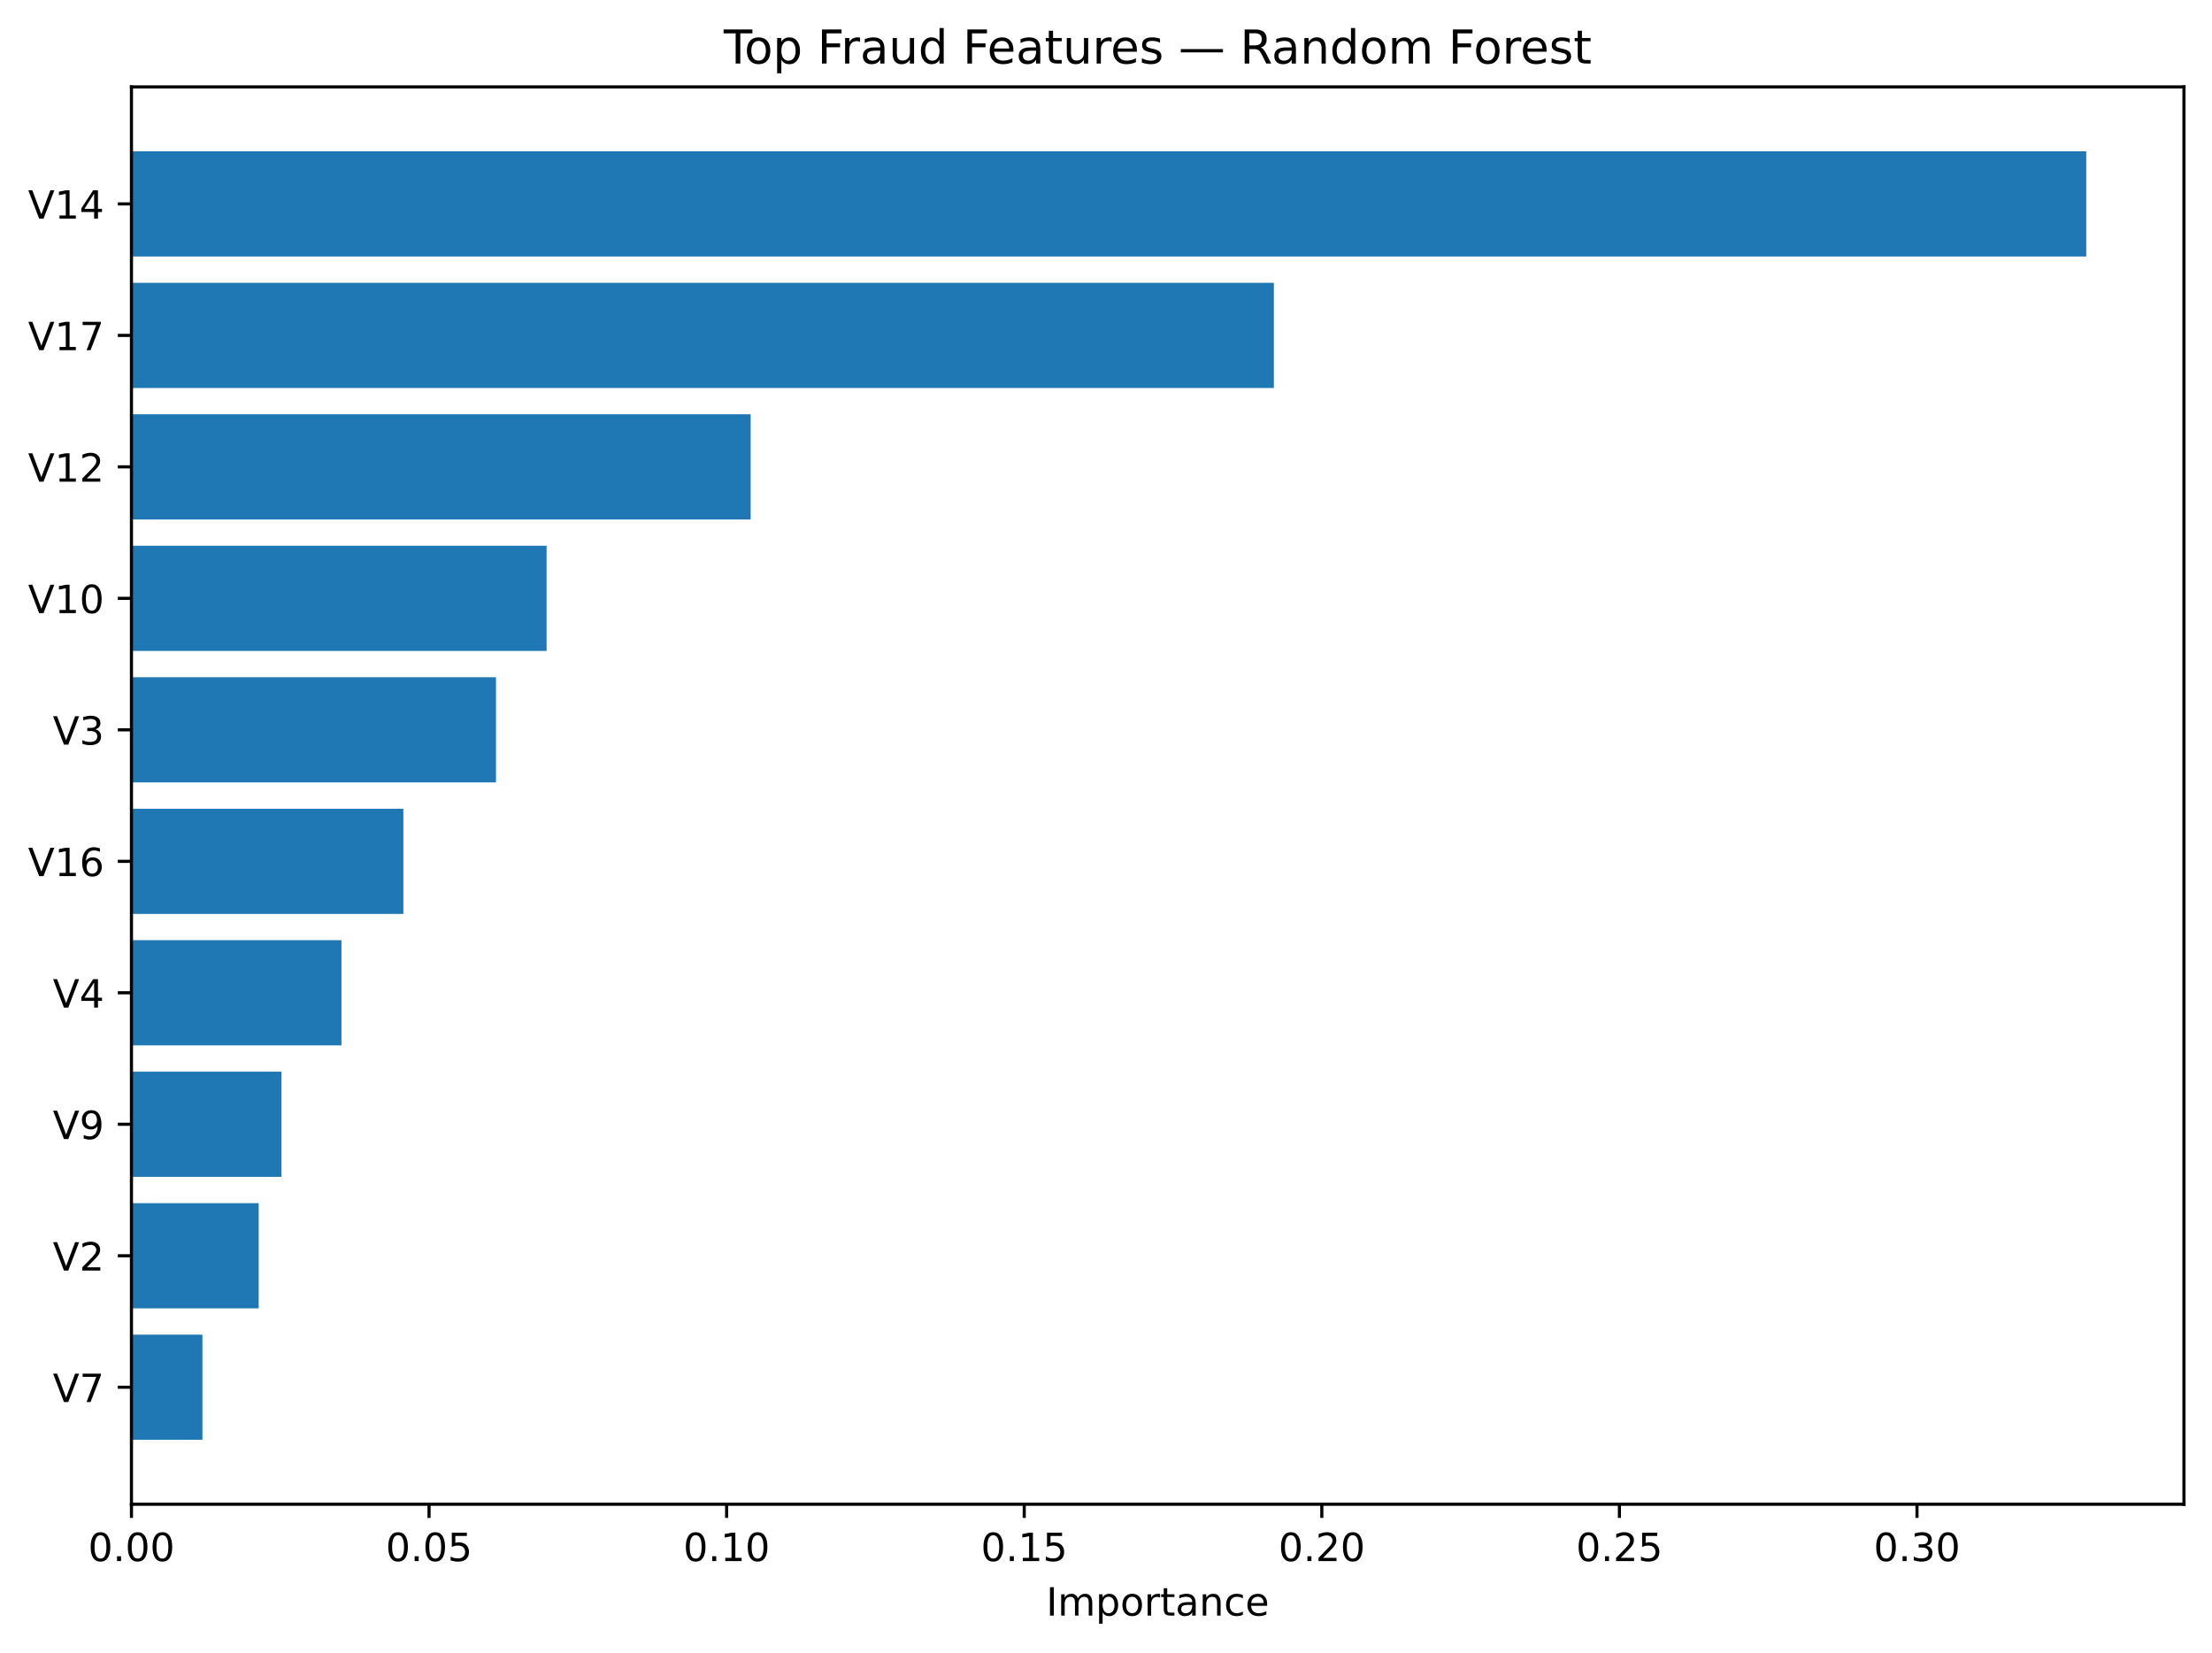
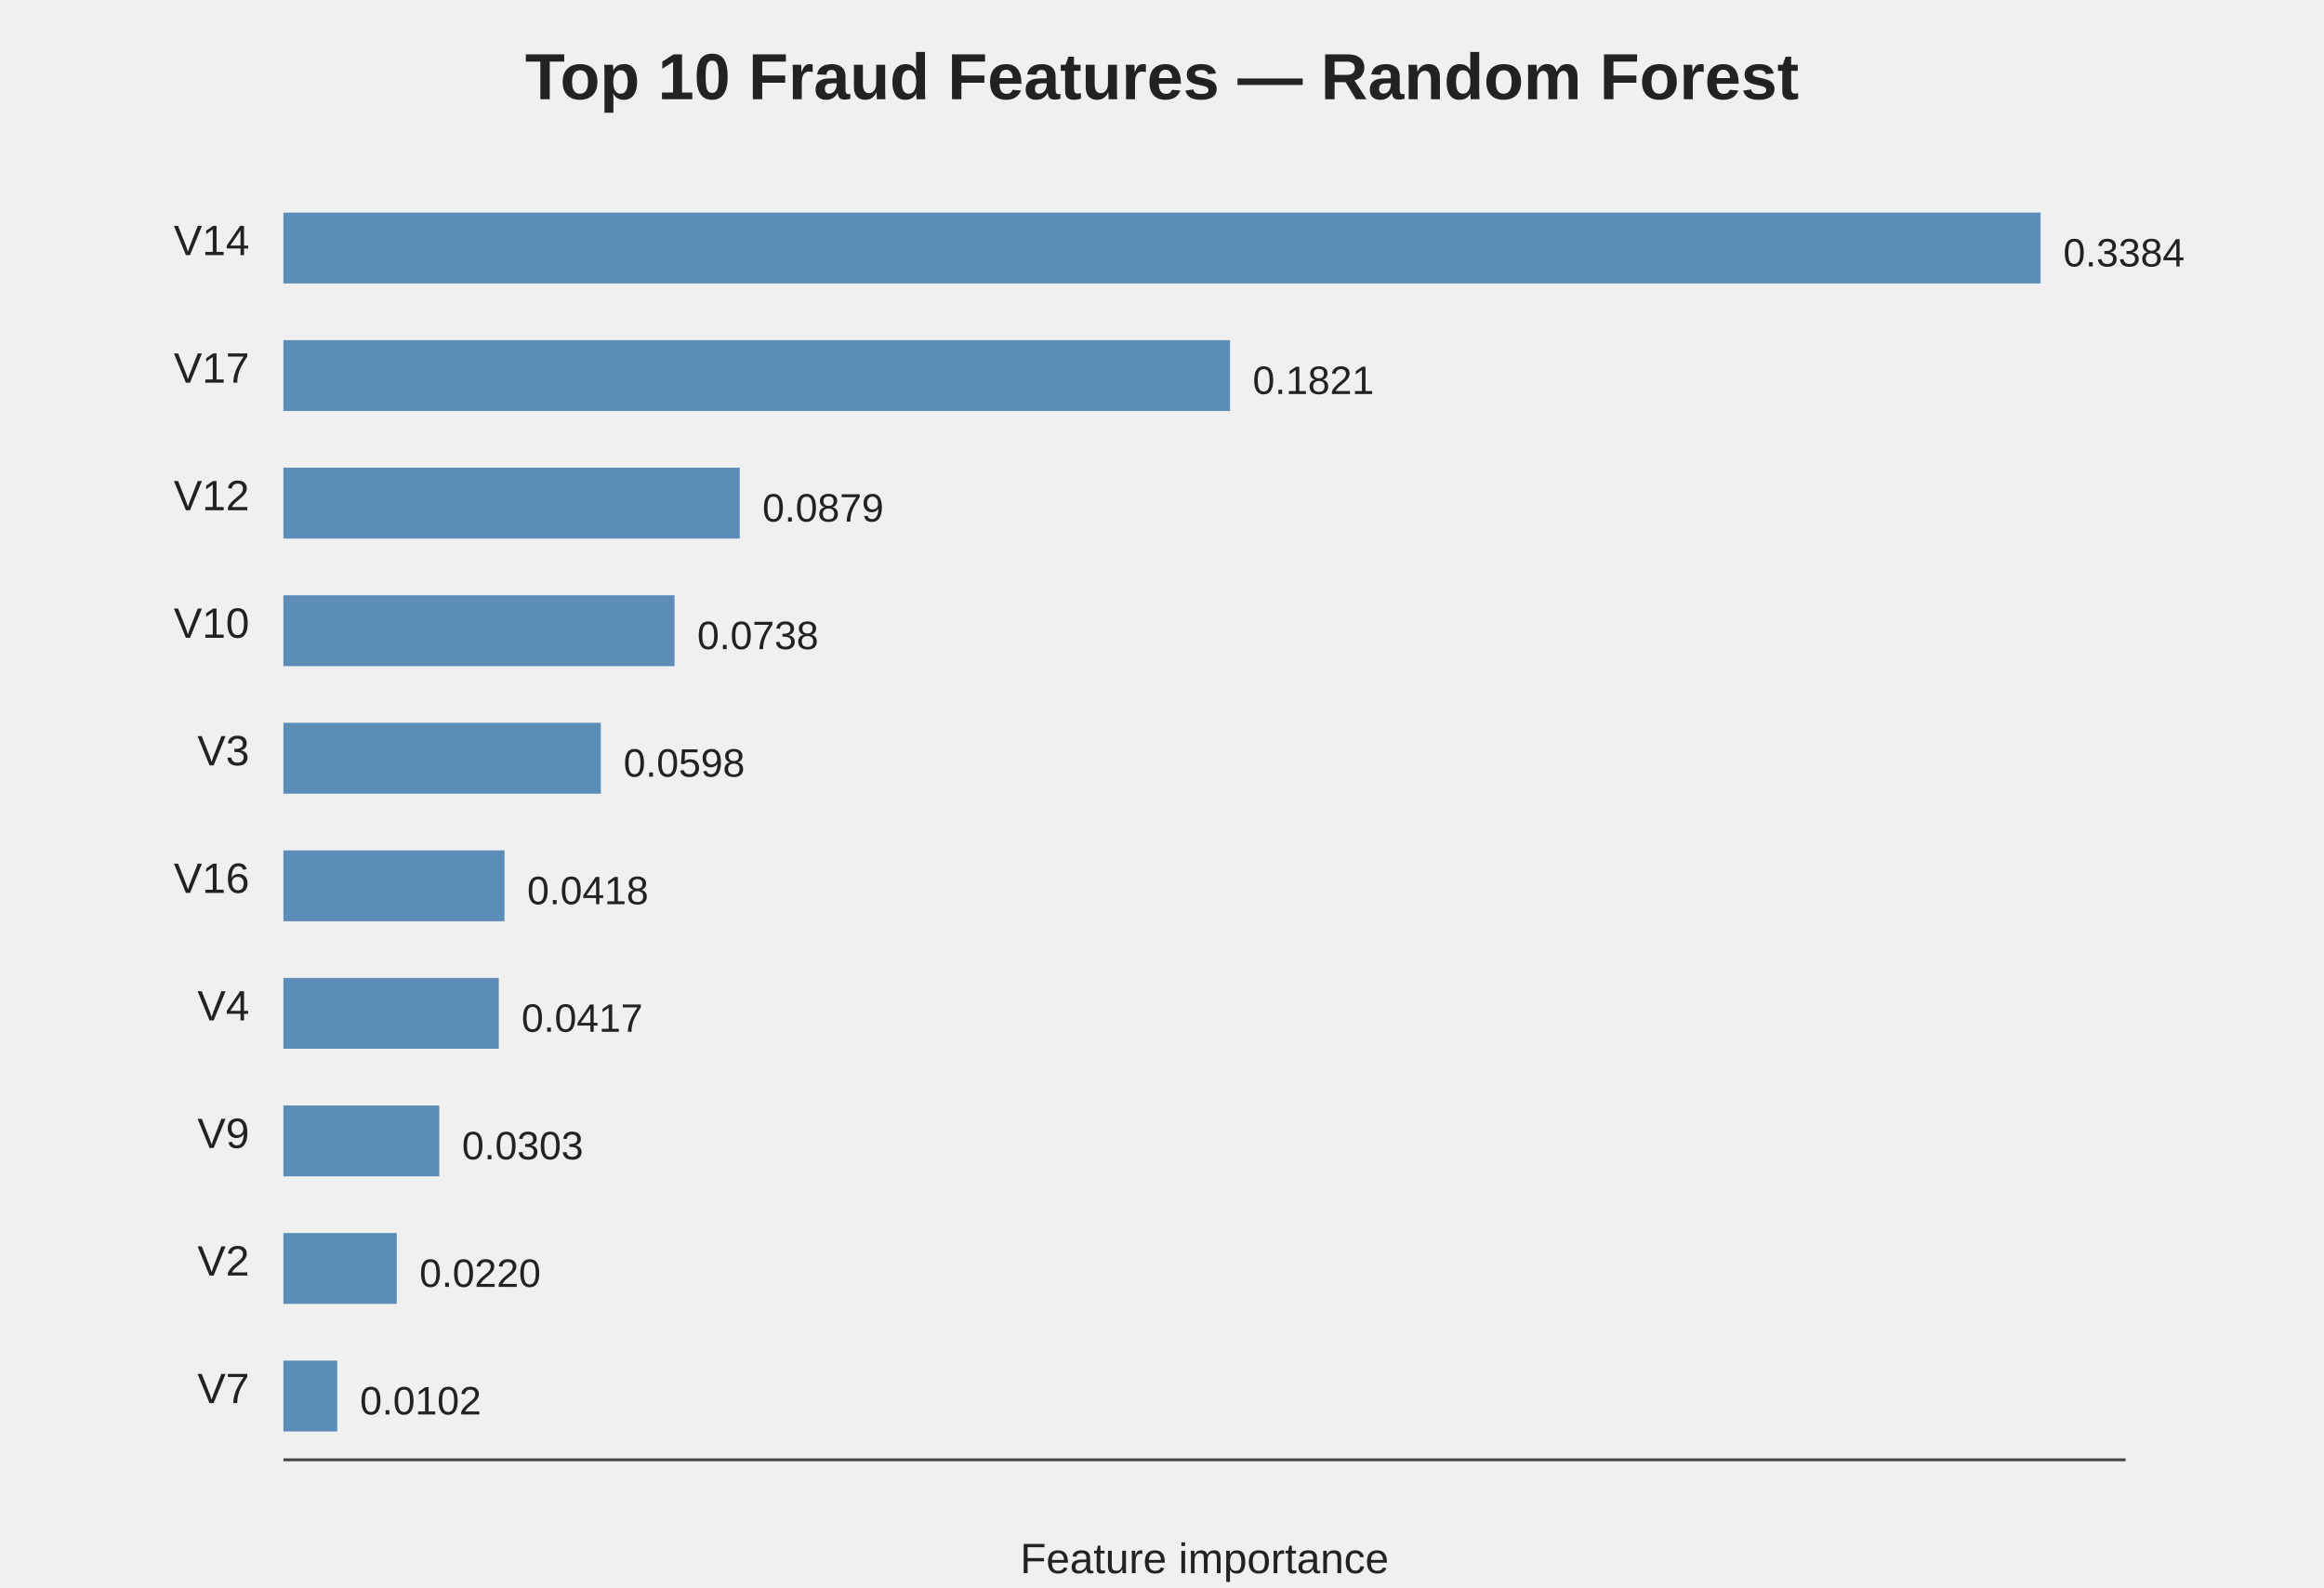
- <svg xmlns="http://www.w3.org/2000/svg" xmlns:xlink="http://www.w3.org/1999/xlink" width="568.206pt" height="424.558pt" viewBox="0 0 568.206 424.558" version="1.1">
-   <defs>
-     <style type="text/css">*{stroke-linejoin: round; stroke-linecap: butt}</style>
-   </defs>
-   <g id="figure_1">
-     <g id="patch_1">
-       <path d="M 0 424.558  L 568.206 424.558  L 568.206 0  L 0 0  z " style="fill: #ffffff" />
+ <svg xmlns="http://www.w3.org/2000/svg" width="820" height="560" viewBox="0 0 820 560">
+   <style>text{font-family:Arial,sans-serif;fill:#222}.t{font-size:23px;font-weight:bold}.l{font-size:15px}.v{font-size:14px}</style>
+   <text x="410" y="35" text-anchor="middle" class="t">Top 10 Fraud Features — Random Forest</text>
+   <g transform="translate(100,65)">
+     <line x1="0" y1="450" x2="650" y2="450" stroke="#444" />
+     <g class="l">
+       <text x="-12" y="25" text-anchor="end">V14</text>
+       <text x="-12" y="70" text-anchor="end">V17</text>
+       <text x="-12" y="115" text-anchor="end">V12</text>
+       <text x="-12" y="160" text-anchor="end">V10</text>
+       <text x="-12" y="205" text-anchor="end">V3</text>
+       <text x="-12" y="250" text-anchor="end">V16</text>
+       <text x="-12" y="295" text-anchor="end">V4</text>
+       <text x="-12" y="340" text-anchor="end">V9</text>
+       <text x="-12" y="385" text-anchor="end">V2</text>
+       <text x="-12" y="430" text-anchor="end">V7</text>
    </g>
-     <g id="axes_1">
-       <g id="patch_2">
-         <path d="M 33.766 386.358  L 561.006 386.358  L 561.006 22.318  L 33.766 22.318  z " style="fill: #ffffff" />
-       </g>
-       <g id="patch_3">
-         <path d="M 33.766 369.811  L 52.002 369.811  L 52.002 342.795  L 33.766 342.795  z " clip-path="url(#p1cf2834787)" style="fill: #1f77b4" />
-       </g>
-       <g id="patch_4">
-         <path d="M 33.766 336.041  L 66.449 336.041  L 66.449 309.025  L 33.766 309.025  z " clip-path="url(#p1cf2834787)" style="fill: #1f77b4" />
-       </g>
-       <g id="patch_5">
-         <path d="M 33.766 302.271  L 72.302 302.271  L 72.302 275.255  L 33.766 275.255  z " clip-path="url(#p1cf2834787)" style="fill: #1f77b4" />
-       </g>
-       <g id="patch_6">
-         <path d="M 33.766 268.501  L 87.715 268.501  L 87.715 241.485  L 33.766 241.485  z " clip-path="url(#p1cf2834787)" style="fill: #1f77b4" />
-       </g>
-       <g id="patch_7">
-         <path d="M 33.766 234.731  L 103.613 234.731  L 103.613 207.715  L 33.766 207.715  z " clip-path="url(#p1cf2834787)" style="fill: #1f77b4" />
-       </g>
-       <g id="patch_8">
-         <path d="M 33.766 200.961  L 127.406 200.961  L 127.406 173.945  L 33.766 173.945  z " clip-path="url(#p1cf2834787)" style="fill: #1f77b4" />
-       </g>
-       <g id="patch_9">
-         <path d="M 33.766 167.191  L 140.41 167.191  L 140.41 140.175  L 33.766 140.175  z " clip-path="url(#p1cf2834787)" style="fill: #1f77b4" />
-       </g>
-       <g id="patch_10">
-         <path d="M 33.766 133.421  L 192.825 133.421  L 192.825 106.405  L 33.766 106.405  z " clip-path="url(#p1cf2834787)" style="fill: #1f77b4" />
-       </g>
-       <g id="patch_11">
-         <path d="M 33.766 99.651  L 327.226 99.651  L 327.226 72.635  L 33.766 72.635  z " clip-path="url(#p1cf2834787)" style="fill: #1f77b4" />
-       </g>
-       <g id="patch_12">
-         <path d="M 33.766 65.881  L 535.899 65.881  L 535.899 38.865  L 33.766 38.865  z " clip-path="url(#p1cf2834787)" style="fill: #1f77b4" />
-       </g>
-       <g id="matplotlib.axis_1">
-         <g id="xtick_1">
-           <g id="line2d_1">
-             <defs>
-               <path id="mf5e54e969f" d="M 0 0  L 0 3.5  " style="stroke: #000000; stroke-width: 0.8" />
-             </defs>
-             <g>
-               <use xlink:href="#mf5e54e969f" x="33.766" y="386.358" style="stroke: #000000; stroke-width: 0.8" />
-             </g>
-           </g>
-           <g id="text_1">
-             <g transform="translate(22.63281 400.9558) scale(0.1 -0.1)">
-               <defs>
-                 <path id="DejaVuSans-13" d="M 2034 4250  Q 1547 4250 1301 3770  Q 1056 3291 1056 2328  Q 1056 1369 1301 889  Q 1547 409 2034 409  Q 2525 409 2770 889  Q 3016 1369 3016 2328  Q 3016 3291 2770 3770  Q 2525 4250 2034 4250  z M 2034 4750  Q 2819 4750 3233 4129  Q 3647 3509 3647 2328  Q 3647 1150 3233 529  Q 2819 -91 2034 -91  Q 1250 -91 836 529  Q 422 1150 422 2328  Q 422 3509 836 4129  Q 1250 4750 2034 4750  z " transform="scale(0.015625)" />
-                 <path id="DejaVuSans-11" d="M 684 794  L 1344 794  L 1344 0  L 684 0  L 684 794  z " transform="scale(0.015625)" />
-               </defs>
-               <use xlink:href="#DejaVuSans-13" />
-               <use xlink:href="#DejaVuSans-11" transform="translate(63.625 0)" />
-               <use xlink:href="#DejaVuSans-13" transform="translate(95.40625 0)" />
-               <use xlink:href="#DejaVuSans-13" transform="translate(159.0312 0)" />
-             </g>
-           </g>
-         </g>
-         <g id="xtick_2">
-           <g id="line2d_2">
-             <g>
-               <use xlink:href="#mf5e54e969f" x="110.209" y="386.358" style="stroke: #000000; stroke-width: 0.8" />
-             </g>
-           </g>
-           <g id="text_2">
-             <g transform="translate(99.07661 400.9558) scale(0.1 -0.1)">
-               <defs>
-                 <path id="DejaVuSans-18" d="M 691 4666  L 3169 4666  L 3169 4134  L 1269 4134  L 1269 2991  Q 1406 3038 1543 3061  Q 1681 3084 1819 3084  Q 2600 3084 3056 2656  Q 3513 2228 3513 1497  Q 3513 744 3044 326  Q 2575 -91 1722 -91  Q 1428 -91 1123 -41  Q 819 9 494 109  L 494 744  Q 775 591 1075 516  Q 1375 441 1709 441  Q 2250 441 2565 725  Q 2881 1009 2881 1497  Q 2881 1984 2565 2268  Q 2250 2553 1709 2553  Q 1456 2553 1204 2497  Q 953 2441 691 2322  L 691 4666  z " transform="scale(0.015625)" />
-               </defs>
-               <use xlink:href="#DejaVuSans-13" />
-               <use xlink:href="#DejaVuSans-11" transform="translate(63.625 0)" />
-               <use xlink:href="#DejaVuSans-13" transform="translate(95.40625 0)" />
-               <use xlink:href="#DejaVuSans-18" transform="translate(159.0312 0)" />
-             </g>
-           </g>
-         </g>
-         <g id="xtick_3">
-           <g id="line2d_3">
-             <g>
-               <use xlink:href="#mf5e54e969f" x="186.653" y="386.358" style="stroke: #000000; stroke-width: 0.8" />
-             </g>
-           </g>
-           <g id="text_3">
-             <g transform="translate(175.5204 400.9558) scale(0.1 -0.1)">
-               <defs>
-                 <path id="DejaVuSans-14" d="M 794 531  L 1825 531  L 1825 4091  L 703 3866  L 703 4441  L 1819 4666  L 2450 4666  L 2450 531  L 3481 531  L 3481 0  L 794 0  L 794 531  z " transform="scale(0.015625)" />
-               </defs>
-               <use xlink:href="#DejaVuSans-13" />
-               <use xlink:href="#DejaVuSans-11" transform="translate(63.625 0)" />
-               <use xlink:href="#DejaVuSans-14" transform="translate(95.40625 0)" />
-               <use xlink:href="#DejaVuSans-13" transform="translate(159.0312 0)" />
-             </g>
-           </g>
-         </g>
-         <g id="xtick_4">
-           <g id="line2d_4">
-             <g>
-               <use xlink:href="#mf5e54e969f" x="263.097" y="386.358" style="stroke: #000000; stroke-width: 0.8" />
-             </g>
-           </g>
-           <g id="text_4">
-             <g transform="translate(251.9642 400.9558) scale(0.1 -0.1)">
-               <use xlink:href="#DejaVuSans-13" />
-               <use xlink:href="#DejaVuSans-11" transform="translate(63.625 0)" />
-               <use xlink:href="#DejaVuSans-14" transform="translate(95.40625 0)" />
-               <use xlink:href="#DejaVuSans-18" transform="translate(159.0312 0)" />
-             </g>
-           </g>
-         </g>
-         <g id="xtick_5">
-           <g id="line2d_5">
-             <g>
-               <use xlink:href="#mf5e54e969f" x="339.541" y="386.358" style="stroke: #000000; stroke-width: 0.8" />
-             </g>
-           </g>
-           <g id="text_5">
-             <g transform="translate(328.408 400.9558) scale(0.1 -0.1)">
-               <defs>
-                 <path id="DejaVuSans-15" d="M 1228 531  L 3431 531  L 3431 0  L 469 0  L 469 531  Q 828 903 1448 1529  Q 2069 2156 2228 2338  Q 2531 2678 2651 2914  Q 2772 3150 2772 3378  Q 2772 3750 2511 3984  Q 2250 4219 1831 4219  Q 1534 4219 1204 4116  Q 875 4013 500 3803  L 500 4441  Q 881 4594 1212 4672  Q 1544 4750 1819 4750  Q 2544 4750 2975 4387  Q 3406 4025 3406 3419  Q 3406 3131 3298 2873  Q 3191 2616 2906 2266  Q 2828 2175 2409 1742  Q 1991 1309 1228 531  z " transform="scale(0.015625)" />
-               </defs>
-               <use xlink:href="#DejaVuSans-13" />
-               <use xlink:href="#DejaVuSans-11" transform="translate(63.625 0)" />
-               <use xlink:href="#DejaVuSans-15" transform="translate(95.40625 0)" />
-               <use xlink:href="#DejaVuSans-13" transform="translate(159.0312 0)" />
-             </g>
-           </g>
-         </g>
-         <g id="xtick_6">
-           <g id="line2d_6">
-             <g>
-               <use xlink:href="#mf5e54e969f" x="415.985" y="386.358" style="stroke: #000000; stroke-width: 0.8" />
-             </g>
-           </g>
-           <g id="text_6">
-             <g transform="translate(404.8518 400.9558) scale(0.1 -0.1)">
-               <use xlink:href="#DejaVuSans-13" />
-               <use xlink:href="#DejaVuSans-11" transform="translate(63.625 0)" />
-               <use xlink:href="#DejaVuSans-15" transform="translate(95.40625 0)" />
-               <use xlink:href="#DejaVuSans-18" transform="translate(159.0312 0)" />
-             </g>
-           </g>
-         </g>
-         <g id="xtick_7">
-           <g id="line2d_7">
-             <g>
-               <use xlink:href="#mf5e54e969f" x="492.428" y="386.358" style="stroke: #000000; stroke-width: 0.8" />
-             </g>
-           </g>
-           <g id="text_7">
-             <g transform="translate(481.2956 400.9558) scale(0.1 -0.1)">
-               <defs>
-                 <path id="DejaVuSans-16" d="M 2597 2516  Q 3050 2419 3304 2112  Q 3559 1806 3559 1356  Q 3559 666 3084 287  Q 2609 -91 1734 -91  Q 1441 -91 1130 -33  Q 819 25 488 141  L 488 750  Q 750 597 1062 519  Q 1375 441 1716 441  Q 2309 441 2620 675  Q 2931 909 2931 1356  Q 2931 1769 2642 2001  Q 2353 2234 1838 2234  L 1294 2234  L 1294 2753  L 1863 2753  Q 2328 2753 2575 2939  Q 2822 3125 2822 3475  Q 2822 3834 2567 4026  Q 2313 4219 1838 4219  Q 1578 4219 1281 4162  Q 984 4106 628 3988  L 628 4550  Q 988 4650 1302 4700  Q 1616 4750 1894 4750  Q 2613 4750 3031 4423  Q 3450 4097 3450 3541  Q 3450 3153 3228 2886  Q 3006 2619 2597 2516  z " transform="scale(0.015625)" />
-               </defs>
-               <use xlink:href="#DejaVuSans-13" />
-               <use xlink:href="#DejaVuSans-11" transform="translate(63.625 0)" />
-               <use xlink:href="#DejaVuSans-16" transform="translate(95.40625 0)" />
-               <use xlink:href="#DejaVuSans-13" transform="translate(159.0312 0)" />
-             </g>
-           </g>
-         </g>
-         <g id="text_8">
-           <g transform="translate(268.7325 414.9558) scale(0.1 -0.1)">
-             <defs>
-               <path id="DejaVuSans-2c" d="M 628 4666  L 1259 4666  L 1259 0  L 628 0  L 628 4666  z " transform="scale(0.015625)" />
-               <path id="DejaVuSans-50" d="M 3328 2828  Q 3544 3216 3844 3400  Q 4144 3584 4550 3584  Q 5097 3584 5394 3201  Q 5691 2819 5691 2113  L 5691 0  L 5113 0  L 5113 2094  Q 5113 2597 4934 2840  Q 4756 3084 4391 3084  Q 3944 3084 3684 2787  Q 3425 2491 3425 1978  L 3425 0  L 2847 0  L 2847 2094  Q 2847 2600 2669 2842  Q 2491 3084 2119 3084  Q 1678 3084 1418 2786  Q 1159 2488 1159 1978  L 1159 0  L 581 0  L 581 3500  L 1159 3500  L 1159 2956  Q 1356 3278 1631 3431  Q 1906 3584 2284 3584  Q 2666 3584 2933 3390  Q 3200 3197 3328 2828  z " transform="scale(0.015625)" />
-               <path id="DejaVuSans-53" d="M 1159 525  L 1159 -1331  L 581 -1331  L 581 3500  L 1159 3500  L 1159 2969  Q 1341 3281 1617 3432  Q 1894 3584 2278 3584  Q 2916 3584 3314 3078  Q 3713 2572 3713 1747  Q 3713 922 3314 415  Q 2916 -91 2278 -91  Q 1894 -91 1617 61  Q 1341 213 1159 525  z M 3116 1747  Q 3116 2381 2855 2742  Q 2594 3103 2138 3103  Q 1681 3103 1420 2742  Q 1159 2381 1159 1747  Q 1159 1113 1420 752  Q 1681 391 2138 391  Q 2594 391 2855 752  Q 3116 1113 3116 1747  z " transform="scale(0.015625)" />
-               <path id="DejaVuSans-52" d="M 1959 3097  Q 1497 3097 1228 2736  Q 959 2375 959 1747  Q 959 1119 1226 758  Q 1494 397 1959 397  Q 2419 397 2687 759  Q 2956 1122 2956 1747  Q 2956 2369 2687 2733  Q 2419 3097 1959 3097  z M 1959 3584  Q 2709 3584 3137 3096  Q 3566 2609 3566 1747  Q 3566 888 3137 398  Q 2709 -91 1959 -91  Q 1206 -91 779 398  Q 353 888 353 1747  Q 353 2609 779 3096  Q 1206 3584 1959 3584  z " transform="scale(0.015625)" />
-               <path id="DejaVuSans-55" d="M 2631 2963  Q 2534 3019 2420 3045  Q 2306 3072 2169 3072  Q 1681 3072 1420 2755  Q 1159 2438 1159 1844  L 1159 0  L 581 0  L 581 3500  L 1159 3500  L 1159 2956  Q 1341 3275 1631 3429  Q 1922 3584 2338 3584  Q 2397 3584 2469 3576  Q 2541 3569 2628 3553  L 2631 2963  z " transform="scale(0.015625)" />
-               <path id="DejaVuSans-57" d="M 1172 4494  L 1172 3500  L 2356 3500  L 2356 3053  L 1172 3053  L 1172 1153  Q 1172 725 1289 603  Q 1406 481 1766 481  L 2356 481  L 2356 0  L 1766 0  Q 1100 0 847 248  Q 594 497 594 1153  L 594 3053  L 172 3053  L 172 3500  L 594 3500  L 594 4494  L 1172 4494  z " transform="scale(0.015625)" />
-               <path id="DejaVuSans-44" d="M 2194 1759  Q 1497 1759 1228 1600  Q 959 1441 959 1056  Q 959 750 1161 570  Q 1363 391 1709 391  Q 2188 391 2477 730  Q 2766 1069 2766 1631  L 2766 1759  L 2194 1759  z M 3341 1997  L 3341 0  L 2766 0  L 2766 531  Q 2569 213 2275 61  Q 1981 -91 1556 -91  Q 1019 -91 701 211  Q 384 513 384 1019  Q 384 1609 779 1909  Q 1175 2209 1959 2209  L 2766 2209  L 2766 2266  Q 2766 2663 2505 2880  Q 2244 3097 1772 3097  Q 1472 3097 1187 3025  Q 903 2953 641 2809  L 641 3341  Q 956 3463 1253 3523  Q 1550 3584 1831 3584  Q 2591 3584 2966 3190  Q 3341 2797 3341 1997  z " transform="scale(0.015625)" />
-               <path id="DejaVuSans-51" d="M 3513 2113  L 3513 0  L 2938 0  L 2938 2094  Q 2938 2591 2744 2837  Q 2550 3084 2163 3084  Q 1697 3084 1428 2787  Q 1159 2491 1159 1978  L 1159 0  L 581 0  L 581 3500  L 1159 3500  L 1159 2956  Q 1366 3272 1645 3428  Q 1925 3584 2291 3584  Q 2894 3584 3203 3211  Q 3513 2838 3513 2113  z " transform="scale(0.015625)" />
-               <path id="DejaVuSans-46" d="M 3122 3366  L 3122 2828  Q 2878 2963 2633 3030  Q 2388 3097 2138 3097  Q 1578 3097 1268 2742  Q 959 2388 959 1747  Q 959 1106 1268 751  Q 1578 397 2138 397  Q 2388 397 2633 464  Q 2878 531 3122 666  L 3122 134  Q 2881 22 2623 -34  Q 2366 -91 2075 -91  Q 1284 -91 818 406  Q 353 903 353 1747  Q 353 2603 823 3093  Q 1294 3584 2113 3584  Q 2378 3584 2631 3529  Q 2884 3475 3122 3366  z " transform="scale(0.015625)" />
-               <path id="DejaVuSans-48" d="M 3597 1894  L 3597 1613  L 953 1613  Q 991 1019 1311 708  Q 1631 397 2203 397  Q 2534 397 2845 478  Q 3156 559 3463 722  L 3463 178  Q 3153 47 2828 -22  Q 2503 -91 2169 -91  Q 1331 -91 842 396  Q 353 884 353 1716  Q 353 2575 817 3079  Q 1281 3584 2069 3584  Q 2775 3584 3186 3129  Q 3597 2675 3597 1894  z M 3022 2063  Q 3016 2534 2758 2815  Q 2500 3097 2075 3097  Q 1594 3097 1305 2825  Q 1016 2553 972 2059  L 3022 2063  z " transform="scale(0.015625)" />
-             </defs>
-             <use xlink:href="#DejaVuSans-2c" />
-             <use xlink:href="#DejaVuSans-50" transform="translate(29.5 0)" />
-             <use xlink:href="#DejaVuSans-53" transform="translate(126.9062 0)" />
-             <use xlink:href="#DejaVuSans-52" transform="translate(190.3906 0)" />
-             <use xlink:href="#DejaVuSans-55" transform="translate(251.5781 0)" />
-             <use xlink:href="#DejaVuSans-57" transform="translate(292.6875 0)" />
-             <use xlink:href="#DejaVuSans-44" transform="translate(331.8906 0)" />
-             <use xlink:href="#DejaVuSans-51" transform="translate(393.1719 0)" />
-             <use xlink:href="#DejaVuSans-46" transform="translate(456.5469 0)" />
-             <use xlink:href="#DejaVuSans-48" transform="translate(511.5312 0)" />
-           </g>
-         </g>
-       </g>
-       <g id="matplotlib.axis_2">
-         <g id="ytick_1">
-           <g id="line2d_8">
-             <defs>
-               <path id="m128b8ded53" d="M 0 0  L -3.5 0  " style="stroke: #000000; stroke-width: 0.8" />
-             </defs>
-             <g>
-               <use xlink:href="#m128b8ded53" x="33.766" y="356.303" style="stroke: #000000; stroke-width: 0.8" />
-             </g>
-           </g>
-           <g id="text_9">
-             <g transform="translate(13.5625 360.1017) scale(0.1 -0.1)">
-               <defs>
-                 <path id="DejaVuSans-39" d="M 1831 0  L 50 4666  L 709 4666  L 2188 738  L 3669 4666  L 4325 4666  L 2547 0  L 1831 0  z " transform="scale(0.015625)" />
-                 <path id="DejaVuSans-1a" d="M 525 4666  L 3525 4666  L 3525 4397  L 1831 0  L 1172 0  L 2766 4134  L 525 4134  L 525 4666  z " transform="scale(0.015625)" />
-               </defs>
-               <use xlink:href="#DejaVuSans-39" />
-               <use xlink:href="#DejaVuSans-1a" transform="translate(68.40625 0)" />
-             </g>
-           </g>
-         </g>
-         <g id="ytick_2">
-           <g id="line2d_9">
-             <g>
-               <use xlink:href="#m128b8ded53" x="33.766" y="322.533" style="stroke: #000000; stroke-width: 0.8" />
-             </g>
-           </g>
-           <g id="text_10">
-             <g transform="translate(13.5625 326.3318) scale(0.1 -0.1)">
-               <use xlink:href="#DejaVuSans-39" />
-               <use xlink:href="#DejaVuSans-15" transform="translate(68.40625 0)" />
-             </g>
-           </g>
-         </g>
-         <g id="ytick_3">
-           <g id="line2d_10">
-             <g>
-               <use xlink:href="#m128b8ded53" x="33.766" y="288.763" style="stroke: #000000; stroke-width: 0.8" />
-             </g>
-           </g>
-           <g id="text_11">
-             <g transform="translate(13.5625 292.5618) scale(0.1 -0.1)">
-               <defs>
-                 <path id="DejaVuSans-1c" d="M 703 97  L 703 672  Q 941 559 1184 500  Q 1428 441 1663 441  Q 2288 441 2617 861  Q 2947 1281 2994 2138  Q 2813 1869 2534 1725  Q 2256 1581 1919 1581  Q 1219 1581 811 2004  Q 403 2428 403 3163  Q 403 3881 828 4315  Q 1253 4750 1959 4750  Q 2769 4750 3195 4129  Q 3622 3509 3622 2328  Q 3622 1225 3098 567  Q 2575 -91 1691 -91  Q 1453 -91 1209 -44  Q 966 3 703 97  z M 1959 2075  Q 2384 2075 2632 2365  Q 2881 2656 2881 3163  Q 2881 3666 2632 3958  Q 2384 4250 1959 4250  Q 1534 4250 1286 3958  Q 1038 3666 1038 3163  Q 1038 2656 1286 2365  Q 1534 2075 1959 2075  z " transform="scale(0.015625)" />
-               </defs>
-               <use xlink:href="#DejaVuSans-39" />
-               <use xlink:href="#DejaVuSans-1c" transform="translate(68.40625 0)" />
-             </g>
-           </g>
-         </g>
-         <g id="ytick_4">
-           <g id="line2d_11">
-             <g>
-               <use xlink:href="#m128b8ded53" x="33.766" y="254.993" style="stroke: #000000; stroke-width: 0.8" />
-             </g>
-           </g>
-           <g id="text_12">
-             <g transform="translate(13.5625 258.7919) scale(0.1 -0.1)">
-               <defs>
-                 <path id="DejaVuSans-17" d="M 2419 4116  L 825 1625  L 2419 1625  L 2419 4116  z M 2253 4666  L 3047 4666  L 3047 1625  L 3713 1625  L 3713 1100  L 3047 1100  L 3047 0  L 2419 0  L 2419 1100  L 313 1100  L 313 1709  L 2253 4666  z " transform="scale(0.015625)" />
-               </defs>
-               <use xlink:href="#DejaVuSans-39" />
-               <use xlink:href="#DejaVuSans-17" transform="translate(68.40625 0)" />
-             </g>
-           </g>
-         </g>
-         <g id="ytick_5">
-           <g id="line2d_12">
-             <g>
-               <use xlink:href="#m128b8ded53" x="33.766" y="221.223" style="stroke: #000000; stroke-width: 0.8" />
-             </g>
-           </g>
-           <g id="text_13">
-             <g transform="translate(7.2 225.0219) scale(0.1 -0.1)">
-               <defs>
-                 <path id="DejaVuSans-19" d="M 2113 2584  Q 1688 2584 1439 2293  Q 1191 2003 1191 1497  Q 1191 994 1439 701  Q 1688 409 2113 409  Q 2538 409 2786 701  Q 3034 994 3034 1497  Q 3034 2003 2786 2293  Q 2538 2584 2113 2584  z M 3366 4563  L 3366 3988  Q 3128 4100 2886 4159  Q 2644 4219 2406 4219  Q 1781 4219 1451 3797  Q 1122 3375 1075 2522  Q 1259 2794 1537 2939  Q 1816 3084 2150 3084  Q 2853 3084 3261 2657  Q 3669 2231 3669 1497  Q 3669 778 3244 343  Q 2819 -91 2113 -91  Q 1303 -91 875 529  Q 447 1150 447 2328  Q 447 3434 972 4092  Q 1497 4750 2381 4750  Q 2619 4750 2861 4703  Q 3103 4656 3366 4563  z " transform="scale(0.015625)" />
-               </defs>
-               <use xlink:href="#DejaVuSans-39" />
-               <use xlink:href="#DejaVuSans-14" transform="translate(68.40625 0)" />
-               <use xlink:href="#DejaVuSans-19" transform="translate(132.0312 0)" />
-             </g>
-           </g>
-         </g>
-         <g id="ytick_6">
-           <g id="line2d_13">
-             <g>
-               <use xlink:href="#m128b8ded53" x="33.766" y="187.453" style="stroke: #000000; stroke-width: 0.8" />
-             </g>
-           </g>
-           <g id="text_14">
-             <g transform="translate(13.5625 191.252) scale(0.1 -0.1)">
-               <use xlink:href="#DejaVuSans-39" />
-               <use xlink:href="#DejaVuSans-16" transform="translate(68.40625 0)" />
-             </g>
-           </g>
-         </g>
-         <g id="ytick_7">
-           <g id="line2d_14">
-             <g>
-               <use xlink:href="#m128b8ded53" x="33.766" y="153.683" style="stroke: #000000; stroke-width: 0.8" />
-             </g>
-           </g>
-           <g id="text_15">
-             <g transform="translate(7.2 157.482) scale(0.1 -0.1)">
-               <use xlink:href="#DejaVuSans-39" />
-               <use xlink:href="#DejaVuSans-14" transform="translate(68.40625 0)" />
-               <use xlink:href="#DejaVuSans-13" transform="translate(132.0312 0)" />
-             </g>
-           </g>
-         </g>
-         <g id="ytick_8">
-           <g id="line2d_15">
-             <g>
-               <use xlink:href="#m128b8ded53" x="33.766" y="119.913" style="stroke: #000000; stroke-width: 0.8" />
-             </g>
-           </g>
-           <g id="text_16">
-             <g transform="translate(7.2 123.7121) scale(0.1 -0.1)">
-               <use xlink:href="#DejaVuSans-39" />
-               <use xlink:href="#DejaVuSans-14" transform="translate(68.40625 0)" />
-               <use xlink:href="#DejaVuSans-15" transform="translate(132.0312 0)" />
-             </g>
-           </g>
-         </g>
-         <g id="ytick_9">
-           <g id="line2d_16">
-             <g>
-               <use xlink:href="#m128b8ded53" x="33.766" y="86.143" style="stroke: #000000; stroke-width: 0.8" />
-             </g>
-           </g>
-           <g id="text_17">
-             <g transform="translate(7.2 89.94215) scale(0.1 -0.1)">
-               <use xlink:href="#DejaVuSans-39" />
-               <use xlink:href="#DejaVuSans-14" transform="translate(68.40625 0)" />
-               <use xlink:href="#DejaVuSans-1a" transform="translate(132.0312 0)" />
-             </g>
-           </g>
-         </g>
-         <g id="ytick_10">
-           <g id="line2d_17">
-             <g>
-               <use xlink:href="#m128b8ded53" x="33.766" y="52.373" style="stroke: #000000; stroke-width: 0.8" />
-             </g>
-           </g>
-           <g id="text_18">
-             <g transform="translate(7.2 56.1722) scale(0.1 -0.1)">
-               <use xlink:href="#DejaVuSans-39" />
-               <use xlink:href="#DejaVuSans-14" transform="translate(68.40625 0)" />
-               <use xlink:href="#DejaVuSans-17" transform="translate(132.0312 0)" />
-             </g>
-           </g>
-         </g>
-       </g>
-       <g id="patch_13">
-         <path d="M 33.766 386.358  L 33.766 22.318  " style="fill: none; stroke: #000000; stroke-width: 0.8; stroke-linejoin: miter; stroke-linecap: square" />
-       </g>
-       <g id="patch_14">
-         <path d="M 561.006 386.358  L 561.006 22.318  " style="fill: none; stroke: #000000; stroke-width: 0.8; stroke-linejoin: miter; stroke-linecap: square" />
-       </g>
-       <g id="patch_15">
-         <path d="M 33.766 386.358  L 561.006 386.358  " style="fill: none; stroke: #000000; stroke-width: 0.8; stroke-linejoin: miter; stroke-linecap: square" />
-       </g>
-       <g id="patch_16">
-         <path d="M 33.766 22.318  L 561.006 22.318  " style="fill: none; stroke: #000000; stroke-width: 0.8; stroke-linejoin: miter; stroke-linecap: square" />
-       </g>
-       <g id="text_19">
-         <g transform="translate(185.9047 16.31812) scale(0.12 -0.12)">
-           <defs>
-             <path id="DejaVuSans-37" d="M -19 4666  L 3928 4666  L 3928 4134  L 2272 4134  L 2272 0  L 1638 0  L 1638 4134  L -19 4134  L -19 4666  z " transform="scale(0.015625)" />
-             <path id="DejaVuSans-3" transform="scale(0.015625)" />
-             <path id="DejaVuSans-29" d="M 628 4666  L 3309 4666  L 3309 4134  L 1259 4134  L 1259 2759  L 3109 2759  L 3109 2228  L 1259 2228  L 1259 0  L 628 0  L 628 4666  z " transform="scale(0.015625)" />
-             <path id="DejaVuSans-58" d="M 544 1381  L 544 3500  L 1119 3500  L 1119 1403  Q 1119 906 1312 657  Q 1506 409 1894 409  Q 2359 409 2629 706  Q 2900 1003 2900 1516  L 2900 3500  L 3475 3500  L 3475 0  L 2900 0  L 2900 538  Q 2691 219 2414 64  Q 2138 -91 1772 -91  Q 1169 -91 856 284  Q 544 659 544 1381  z M 1991 3584  L 1991 3584  z " transform="scale(0.015625)" />
-             <path id="DejaVuSans-47" d="M 2906 2969  L 2906 4863  L 3481 4863  L 3481 0  L 2906 0  L 2906 525  Q 2725 213 2448 61  Q 2172 -91 1784 -91  Q 1150 -91 751 415  Q 353 922 353 1747  Q 353 2572 751 3078  Q 1150 3584 1784 3584  Q 2172 3584 2448 3432  Q 2725 3281 2906 2969  z M 947 1747  Q 947 1113 1208 752  Q 1469 391 1925 391  Q 2381 391 2643 752  Q 2906 1113 2906 1747  Q 2906 2381 2643 2742  Q 2381 3103 1925 3103  Q 1469 3103 1208 2742  Q 947 2381 947 1747  z " transform="scale(0.015625)" />
-             <path id="DejaVuSans-56" d="M 2834 3397  L 2834 2853  Q 2591 2978 2328 3040  Q 2066 3103 1784 3103  Q 1356 3103 1142 2972  Q 928 2841 928 2578  Q 928 2378 1081 2264  Q 1234 2150 1697 2047  L 1894 2003  Q 2506 1872 2764 1633  Q 3022 1394 3022 966  Q 3022 478 2636 193  Q 2250 -91 1575 -91  Q 1294 -91 989 -36  Q 684 19 347 128  L 347 722  Q 666 556 975 473  Q 1284 391 1588 391  Q 1994 391 2212 530  Q 2431 669 2431 922  Q 2431 1156 2273 1281  Q 2116 1406 1581 1522  L 1381 1569  Q 847 1681 609 1914  Q 372 2147 372 2553  Q 372 3047 722 3315  Q 1072 3584 1716 3584  Q 2034 3584 2315 3537  Q 2597 3491 2834 3397  z " transform="scale(0.015625)" />
-             <path id="DejaVuSans-af6" d="M 313 1978  L 6088 1978  L 6088 1528  L 313 1528  L 313 1978  z " transform="scale(0.015625)" />
-             <path id="DejaVuSans-35" d="M 2841 2188  Q 3044 2119 3236 1894  Q 3428 1669 3622 1275  L 4263 0  L 3584 0  L 2988 1197  Q 2756 1666 2539 1819  Q 2322 1972 1947 1972  L 1259 1972  L 1259 0  L 628 0  L 628 4666  L 2053 4666  Q 2853 4666 3247 4331  Q 3641 3997 3641 3322  Q 3641 2881 3436 2590  Q 3231 2300 2841 2188  z M 1259 4147  L 1259 2491  L 2053 2491  Q 2509 2491 2742 2702  Q 2975 2913 2975 3322  Q 2975 3731 2742 3939  Q 2509 4147 2053 4147  L 1259 4147  z " transform="scale(0.015625)" />
-           </defs>
-           <use xlink:href="#DejaVuSans-37" />
-           <use xlink:href="#DejaVuSans-52" transform="translate(44.09375 0)" />
-           <use xlink:href="#DejaVuSans-53" transform="translate(105.2812 0)" />
-           <use xlink:href="#DejaVuSans-3" transform="translate(168.7656 0)" />
-           <use xlink:href="#DejaVuSans-29" transform="translate(200.5469 0)" />
-           <use xlink:href="#DejaVuSans-55" transform="translate(250.7812 0)" />
-           <use xlink:href="#DejaVuSans-44" transform="translate(291.8906 0)" />
-           <use xlink:href="#DejaVuSans-58" transform="translate(353.1719 0)" />
-           <use xlink:href="#DejaVuSans-47" transform="translate(416.5469 0)" />
-           <use xlink:href="#DejaVuSans-3" transform="translate(480.0312 0)" />
-           <use xlink:href="#DejaVuSans-29" transform="translate(511.8125 0)" />
-           <use xlink:href="#DejaVuSans-48" transform="translate(563.8594 0)" />
-           <use xlink:href="#DejaVuSans-44" transform="translate(625.3906 0)" />
-           <use xlink:href="#DejaVuSans-57" transform="translate(686.6719 0)" />
-           <use xlink:href="#DejaVuSans-58" transform="translate(725.875 0)" />
-           <use xlink:href="#DejaVuSans-55" transform="translate(789.25 0)" />
-           <use xlink:href="#DejaVuSans-48" transform="translate(828.1562 0)" />
-           <use xlink:href="#DejaVuSans-56" transform="translate(889.6875 0)" />
-           <use xlink:href="#DejaVuSans-3" transform="translate(941.7812 0)" />
-           <use xlink:href="#DejaVuSans-af6" transform="translate(973.5625 0)" />
-           <use xlink:href="#DejaVuSans-3" transform="translate(1073.562 0)" />
-           <use xlink:href="#DejaVuSans-35" transform="translate(1105.344 0)" />
-           <use xlink:href="#DejaVuSans-44" transform="translate(1172.625 0)" />
-           <use xlink:href="#DejaVuSans-51" transform="translate(1233.906 0)" />
-           <use xlink:href="#DejaVuSans-47" transform="translate(1297.281 0)" />
-           <use xlink:href="#DejaVuSans-52" transform="translate(1360.766 0)" />
-           <use xlink:href="#DejaVuSans-50" transform="translate(1421.953 0)" />
-           <use xlink:href="#DejaVuSans-3" transform="translate(1519.359 0)" />
-           <use xlink:href="#DejaVuSans-29" transform="translate(1551.141 0)" />
-           <use xlink:href="#DejaVuSans-52" transform="translate(1605.094 0)" />
-           <use xlink:href="#DejaVuSans-55" transform="translate(1666.281 0)" />
-           <use xlink:href="#DejaVuSans-48" transform="translate(1705.188 0)" />
-           <use xlink:href="#DejaVuSans-56" transform="translate(1766.719 0)" />
-           <use xlink:href="#DejaVuSans-57" transform="translate(1818.812 0)" />
-         </g>
-       </g>
+     <g fill="#5b8db8">
+       <rect x="0" y="10" width="620" height="25" />
+       <rect x="0" y="55" width="334" height="25" />
+       <rect x="0" y="100" width="161" height="25" />
+       <rect x="0" y="145" width="138" height="25" />
+       <rect x="0" y="190" width="112" height="25" />
+       <rect x="0" y="235" width="78" height="25" />
+       <rect x="0" y="280" width="76" height="25" />
+       <rect x="0" y="325" width="55" height="25" />
+       <rect x="0" y="370" width="40" height="25" />
+       <rect x="0" y="415" width="19" height="25" />
    </g>
+     <g class="v">
+       <text x="628" y="29">0.3384</text>
+       <text x="342" y="74">0.1821</text>
+       <text x="169" y="119">0.0879</text>
+       <text x="146" y="164">0.0738</text>
+       <text x="120" y="209">0.0598</text>
+       <text x="86" y="254">0.0418</text>
+       <text x="84" y="299">0.0417</text>
+       <text x="63" y="344">0.0303</text>
+       <text x="48" y="389">0.0220</text>
+       <text x="27" y="434">0.0102</text>
+     </g>
+     <text x="325" y="490" text-anchor="middle" class="l">Feature importance</text>
  </g>
-   <defs>
-     <clipPath id="p1cf2834787">
-       <rect x="33.766" y="22.318" width="527.24" height="364.04" />
-     </clipPath>
-   </defs>
</svg>
